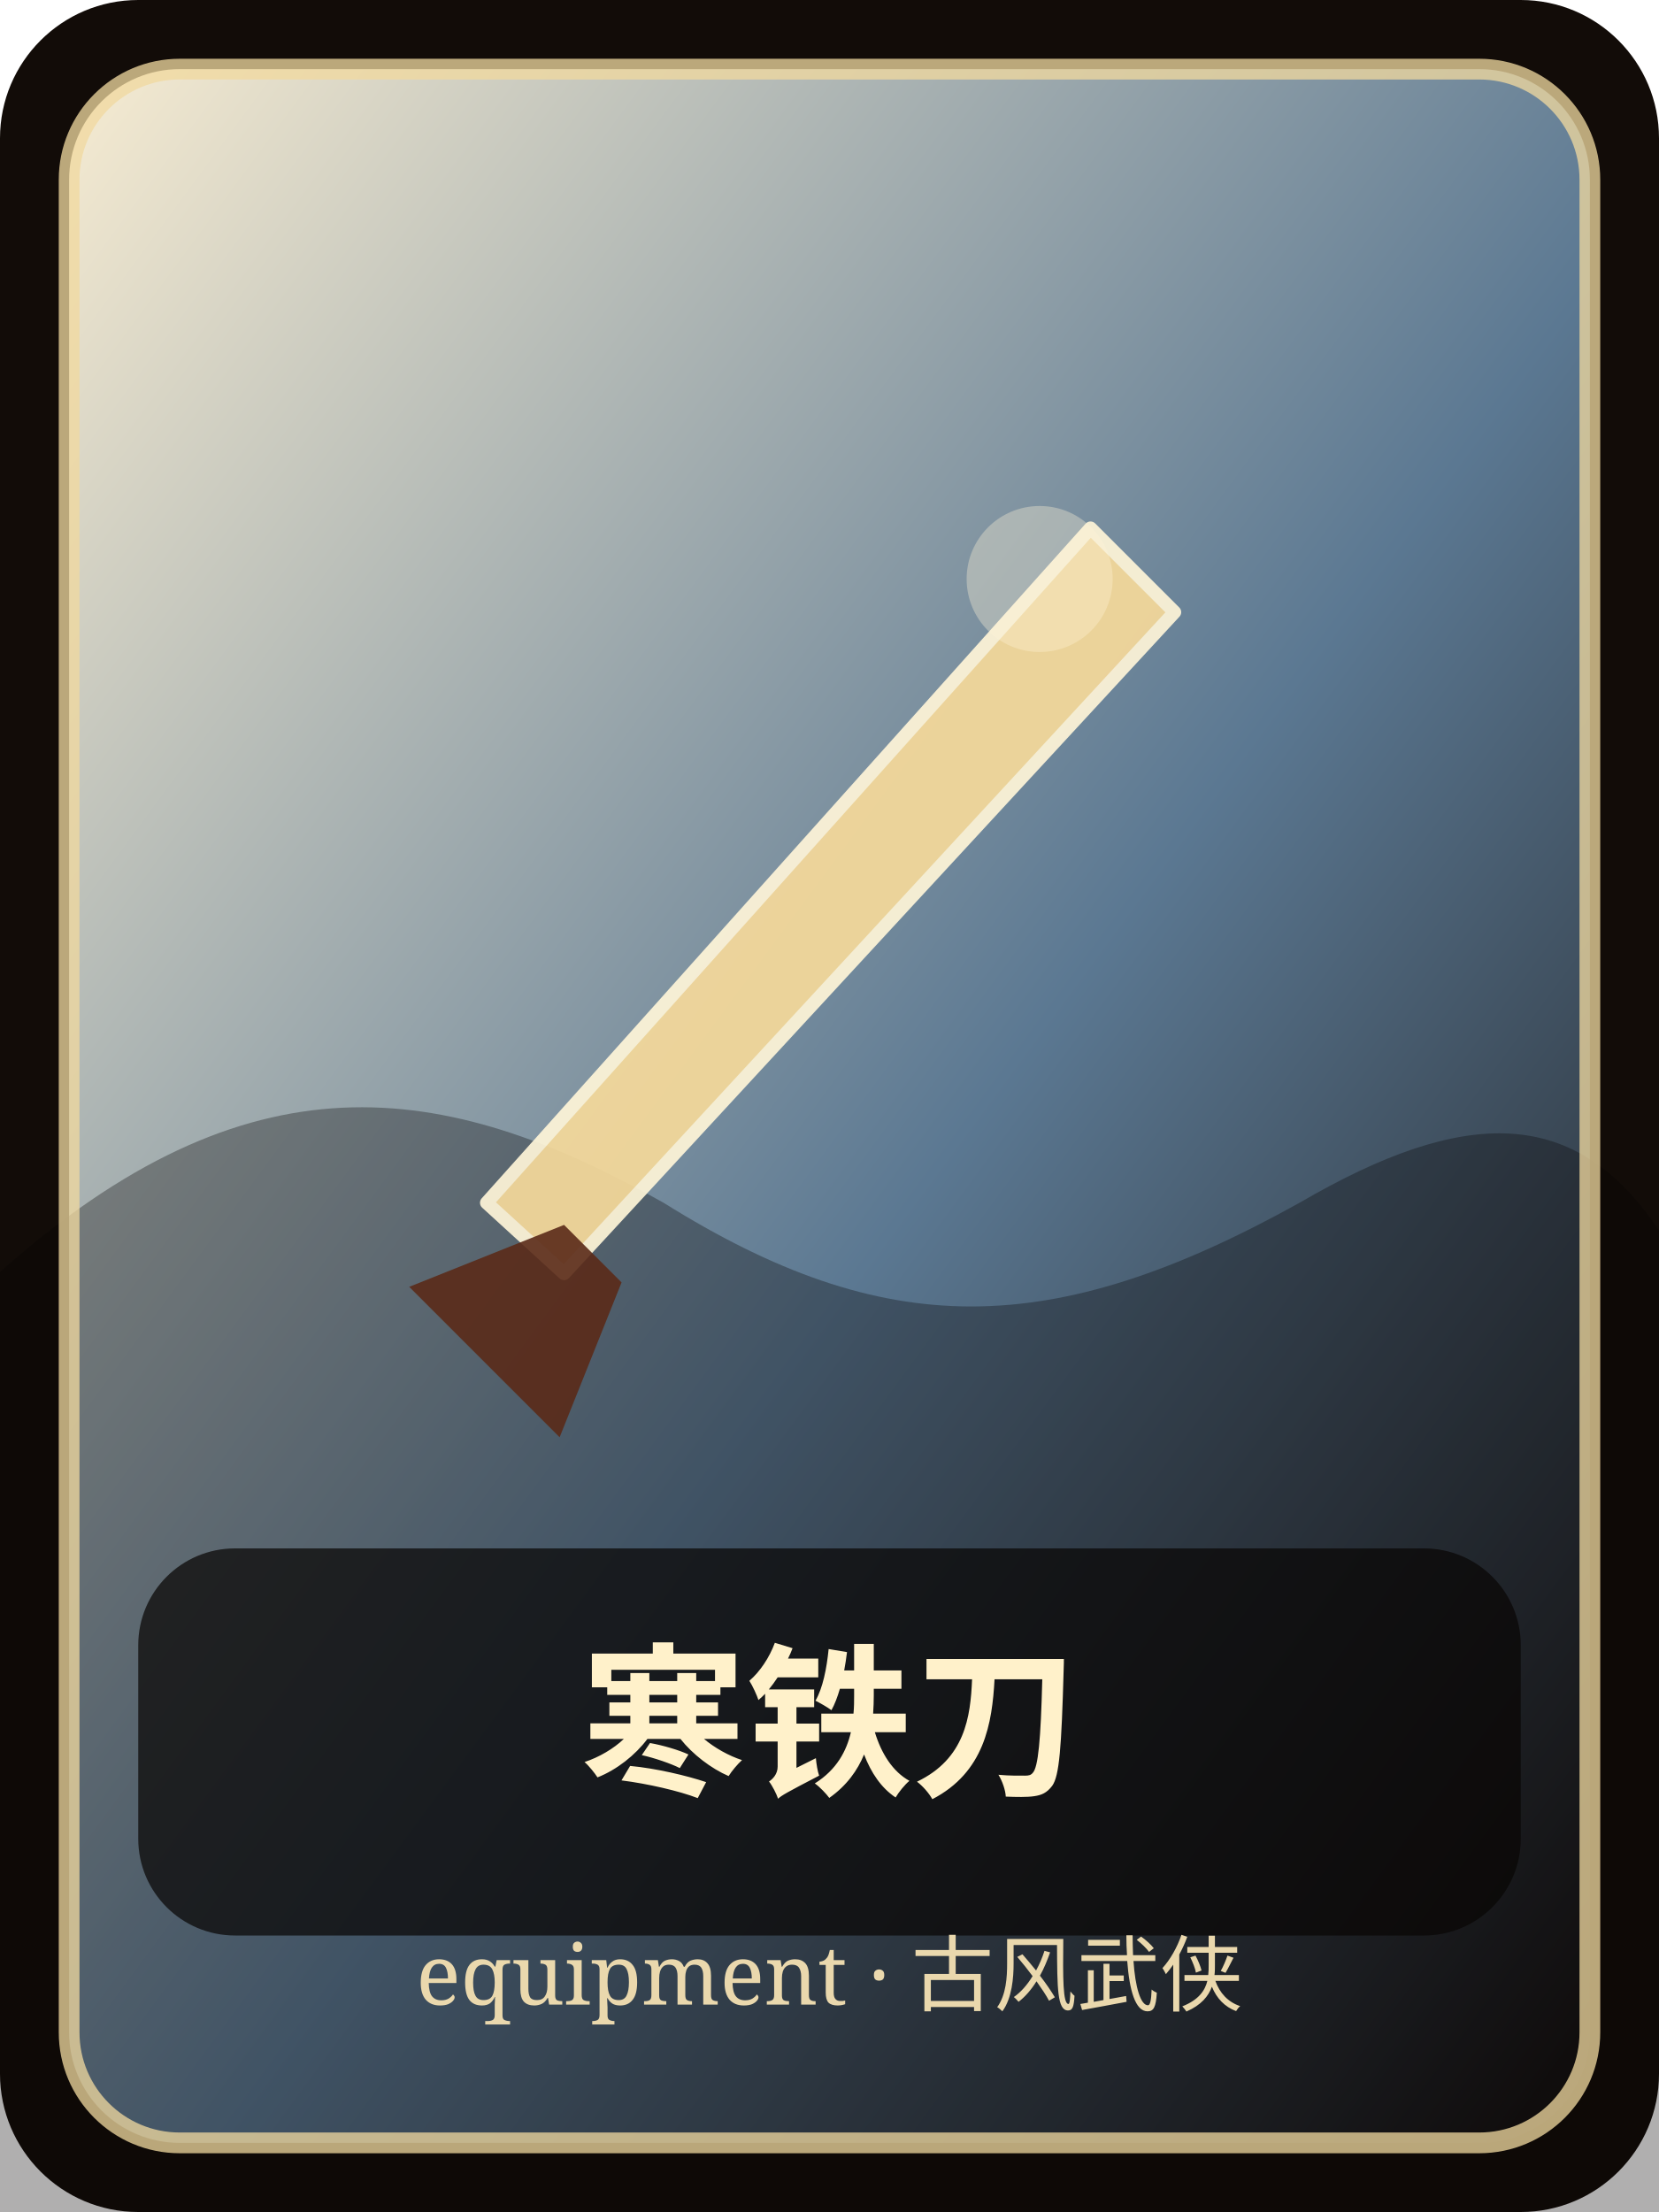
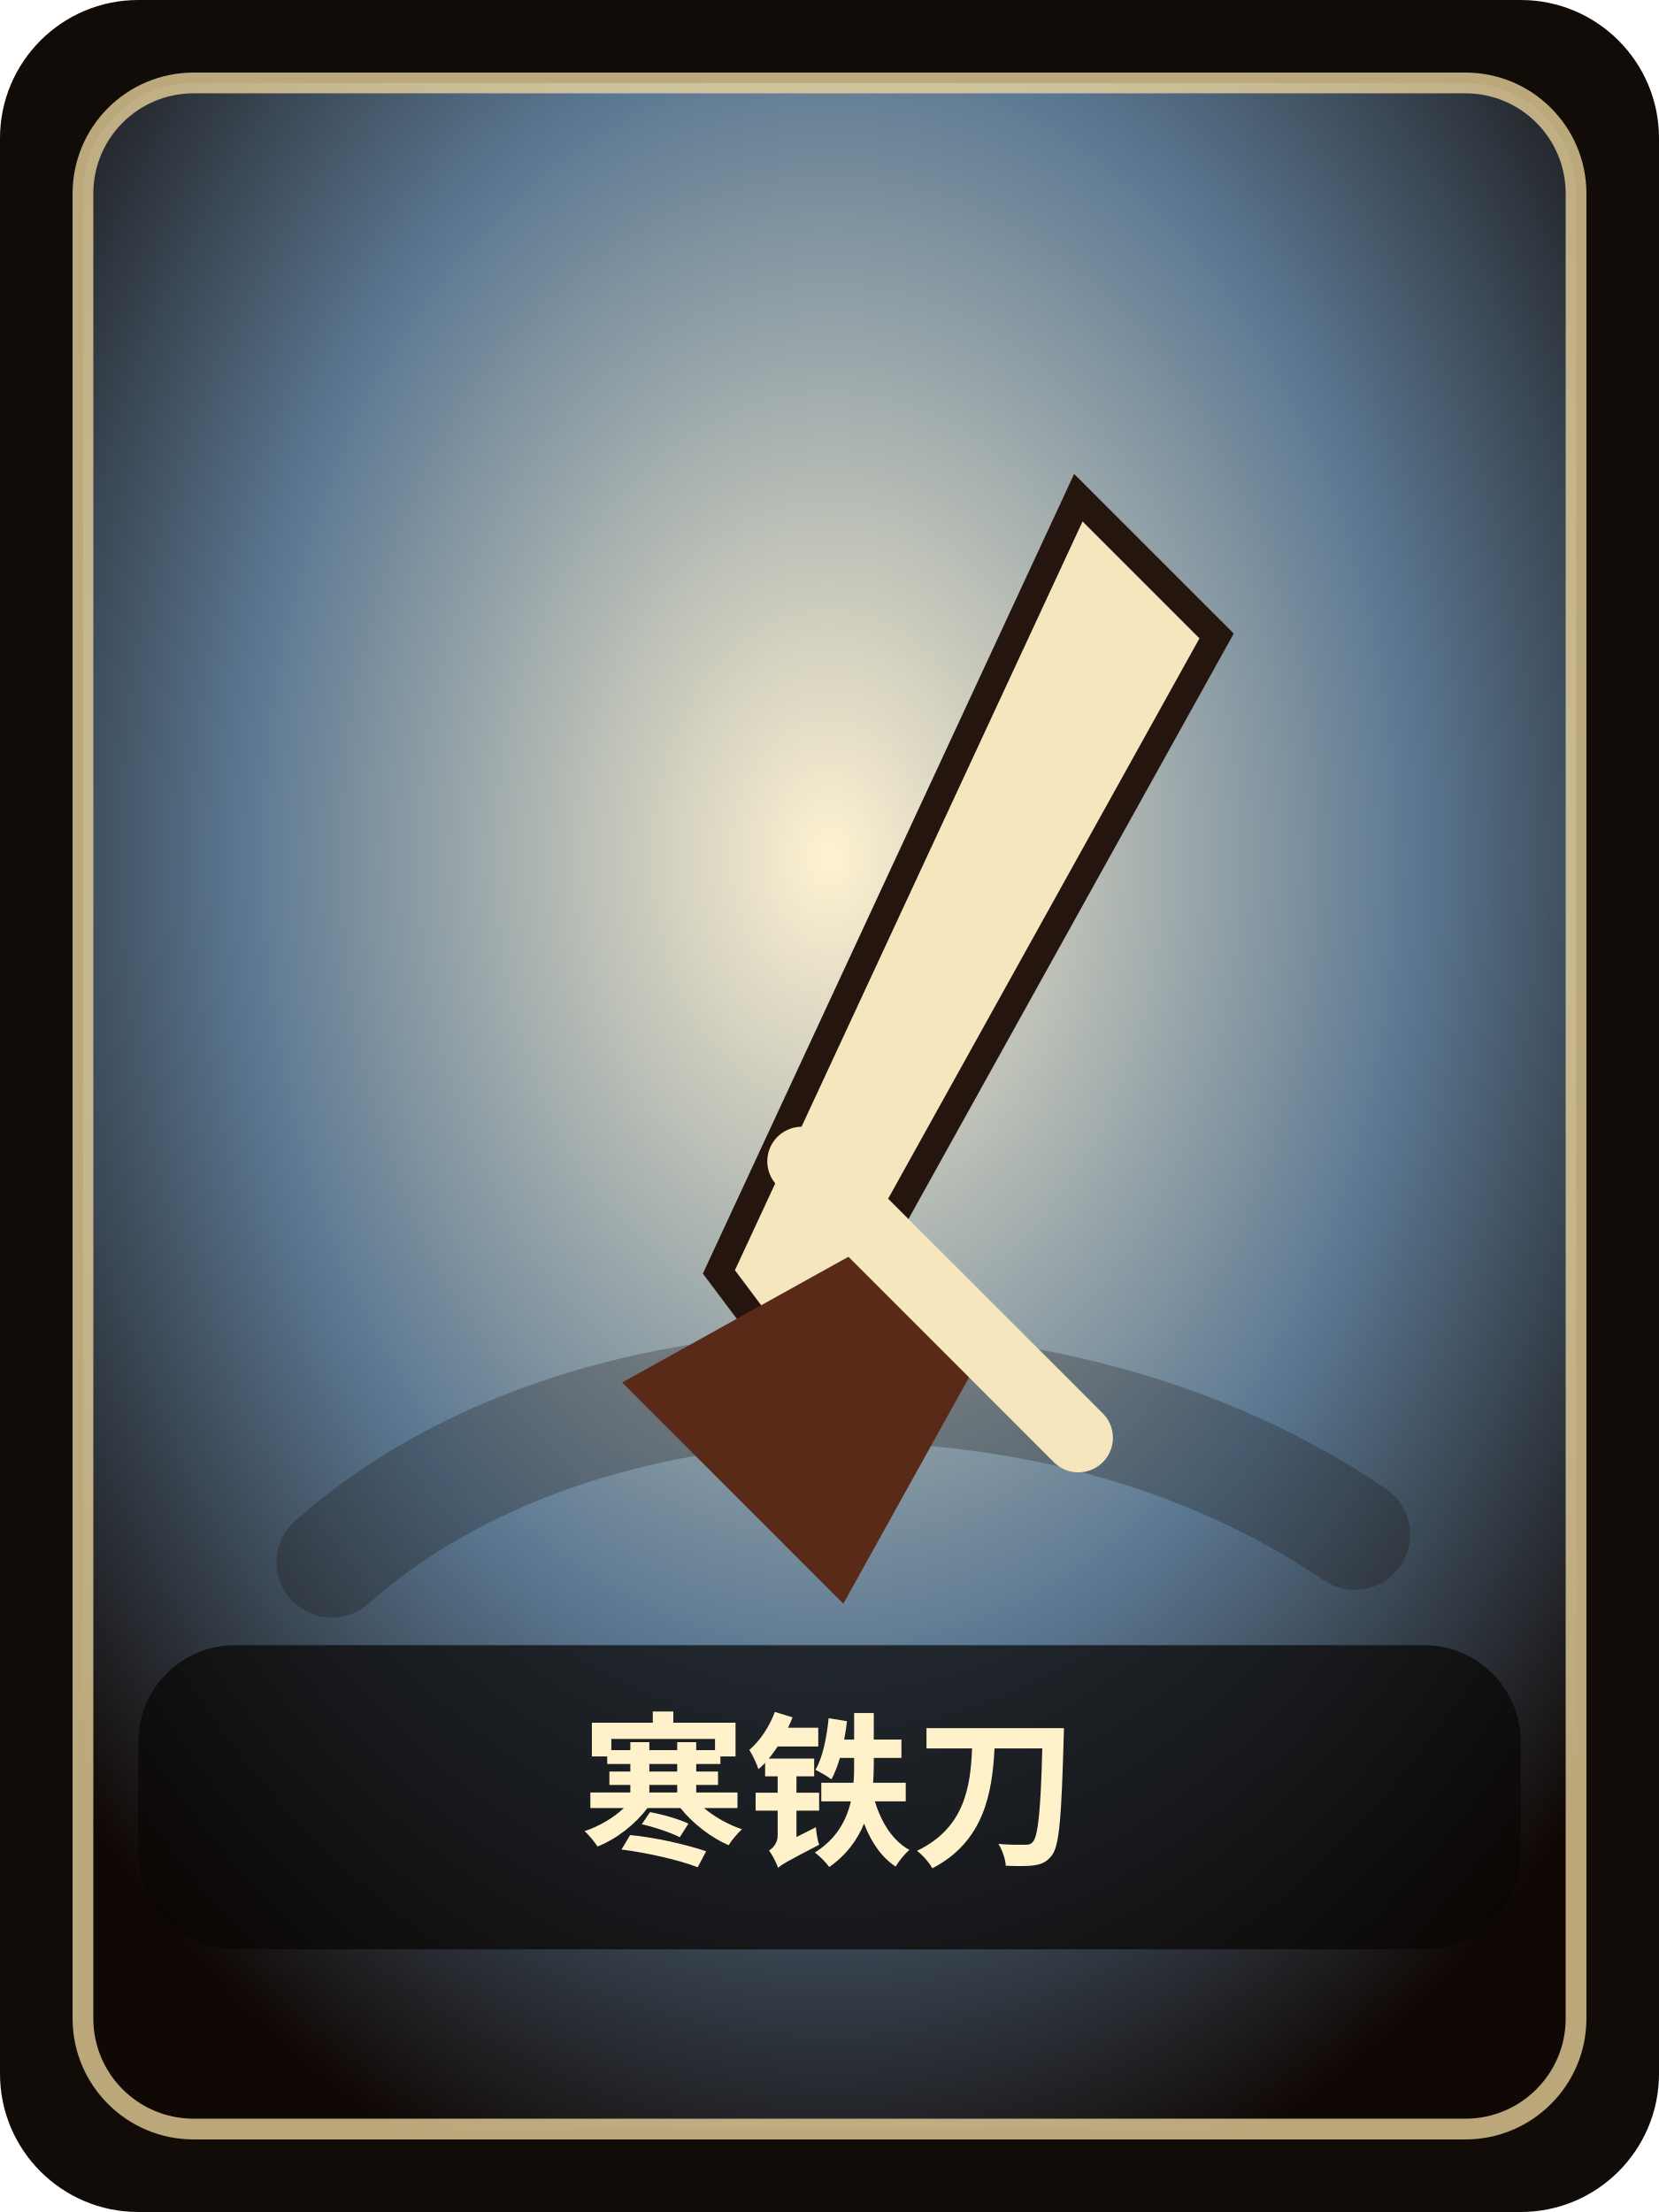
- <svg xmlns="http://www.w3.org/2000/svg" width="120" height="160" viewBox="0 0 120 160" role="img" aria-label="寒铁刀 · 古风武侠卡牌" data-art-direction="ancient-wuxia" data-kind="card" data-card-id="cold_iron_blade" data-theme="古风武侠江湖水墨">
+ <svg xmlns="http://www.w3.org/2000/svg" width="120" height="160" viewBox="0 0 120 160" role="img" aria-label="寒铁刀 · 古风武侠装备道具" data-art-direction="ancient-wuxia-equipment" data-kind="equipment" data-card-id="cold_iron_blade" data-theme="古风武侠江湖水墨装备道具">
  <defs>
-     <linearGradient id="paper" x1="0" y1="0" x2="1" y2="1">
-       <stop stop-color="#f7ecd2" />
-       <stop offset="0.55" stop-color="#5b7892" />
-       <stop offset="1" stop-color="#100b09" />
-     </linearGradient>
+     <radialGradient id="g" cx="50%" cy="38%" r="68%">
+       <stop stop-color="#fff2d1" />
+       <stop offset=".58" stop-color="#5b7892" />
+       <stop offset="1" stop-color="#100805" />
+     </radialGradient>
  </defs>
  <rect width="120" height="160" rx="10" fill="#120c08" />
-   <rect x="5" y="5" width="110" height="150" rx="8" fill="url(#paper)" />
-   <path d="M0 92c18-16 32-14 48-5 16 10 28 10 46 0 12-7 20-7 26 2v71H0z" fill="#050403" opacity=".32" />
-   <g transform="translate(60 63) scale(.16)">
-     <path d="M-155 150L118-155l38 38L-120 182z" fill="#f5d99a" stroke="#fff5d8" stroke-width="6" stroke-linejoin="round" opacity=".92" />
-     <path d="M-190 188l70-28 26 26-28 70z" fill="#5a2a18" opacity=".9" />
-     <circle cx="95" cy="-132" r="33" fill="#fff4d8" opacity=".35" />
-   </g>
-   <rect x="10" y="112" width="100" height="28" rx="7" fill="#080504" opacity=".72" />
-   <text x="60" y="129" text-anchor="middle" font-family="KaiTi, STKaiti, serif" font-size="12" font-weight="700" fill="#fff1ca">寒铁刀</text>
-   <text x="60" y="145" text-anchor="middle" font-family="KaiTi, STKaiti, serif" font-size="6" fill="#ead8ad">equipment · 古风武侠</text>
-   <rect x="5" y="5" width="110" height="150" rx="8" fill="none" stroke="#f1d99f" stroke-width="1.5" opacity=".76" />
+   <rect x="6" y="6" width="108" height="148" rx="8" fill="url(#g)" />
+   <path d="M24 113c18-16 52-17 74-2" stroke="#100805" stroke-width="8" stroke-linecap="round" fill="none" opacity=".25" />
+   <path d="M52 92L78 36l10 10-30 54z" fill="#f6e6bd" stroke="#24160f" stroke-width="2" />
+   <path d="M45 100l18-10 8 8-10 18z" fill="#5a2a18" />
+   <path d="M58 84l20 20" stroke="#f6e6bd" stroke-width="5" stroke-linecap="round" />
+   <rect x="10" y="119" width="100" height="22" rx="7" fill="#080504" opacity=".72" />
+   <text x="60" y="134" text-anchor="middle" font-family="KaiTi, STKaiti, serif" font-size="12" font-weight="700" fill="#fff1ca">寒铁刀</text>
+   <rect x="6" y="6" width="108" height="148" rx="8" fill="none" stroke="#f1d99f" stroke-width="1.5" opacity=".76" />
</svg>
